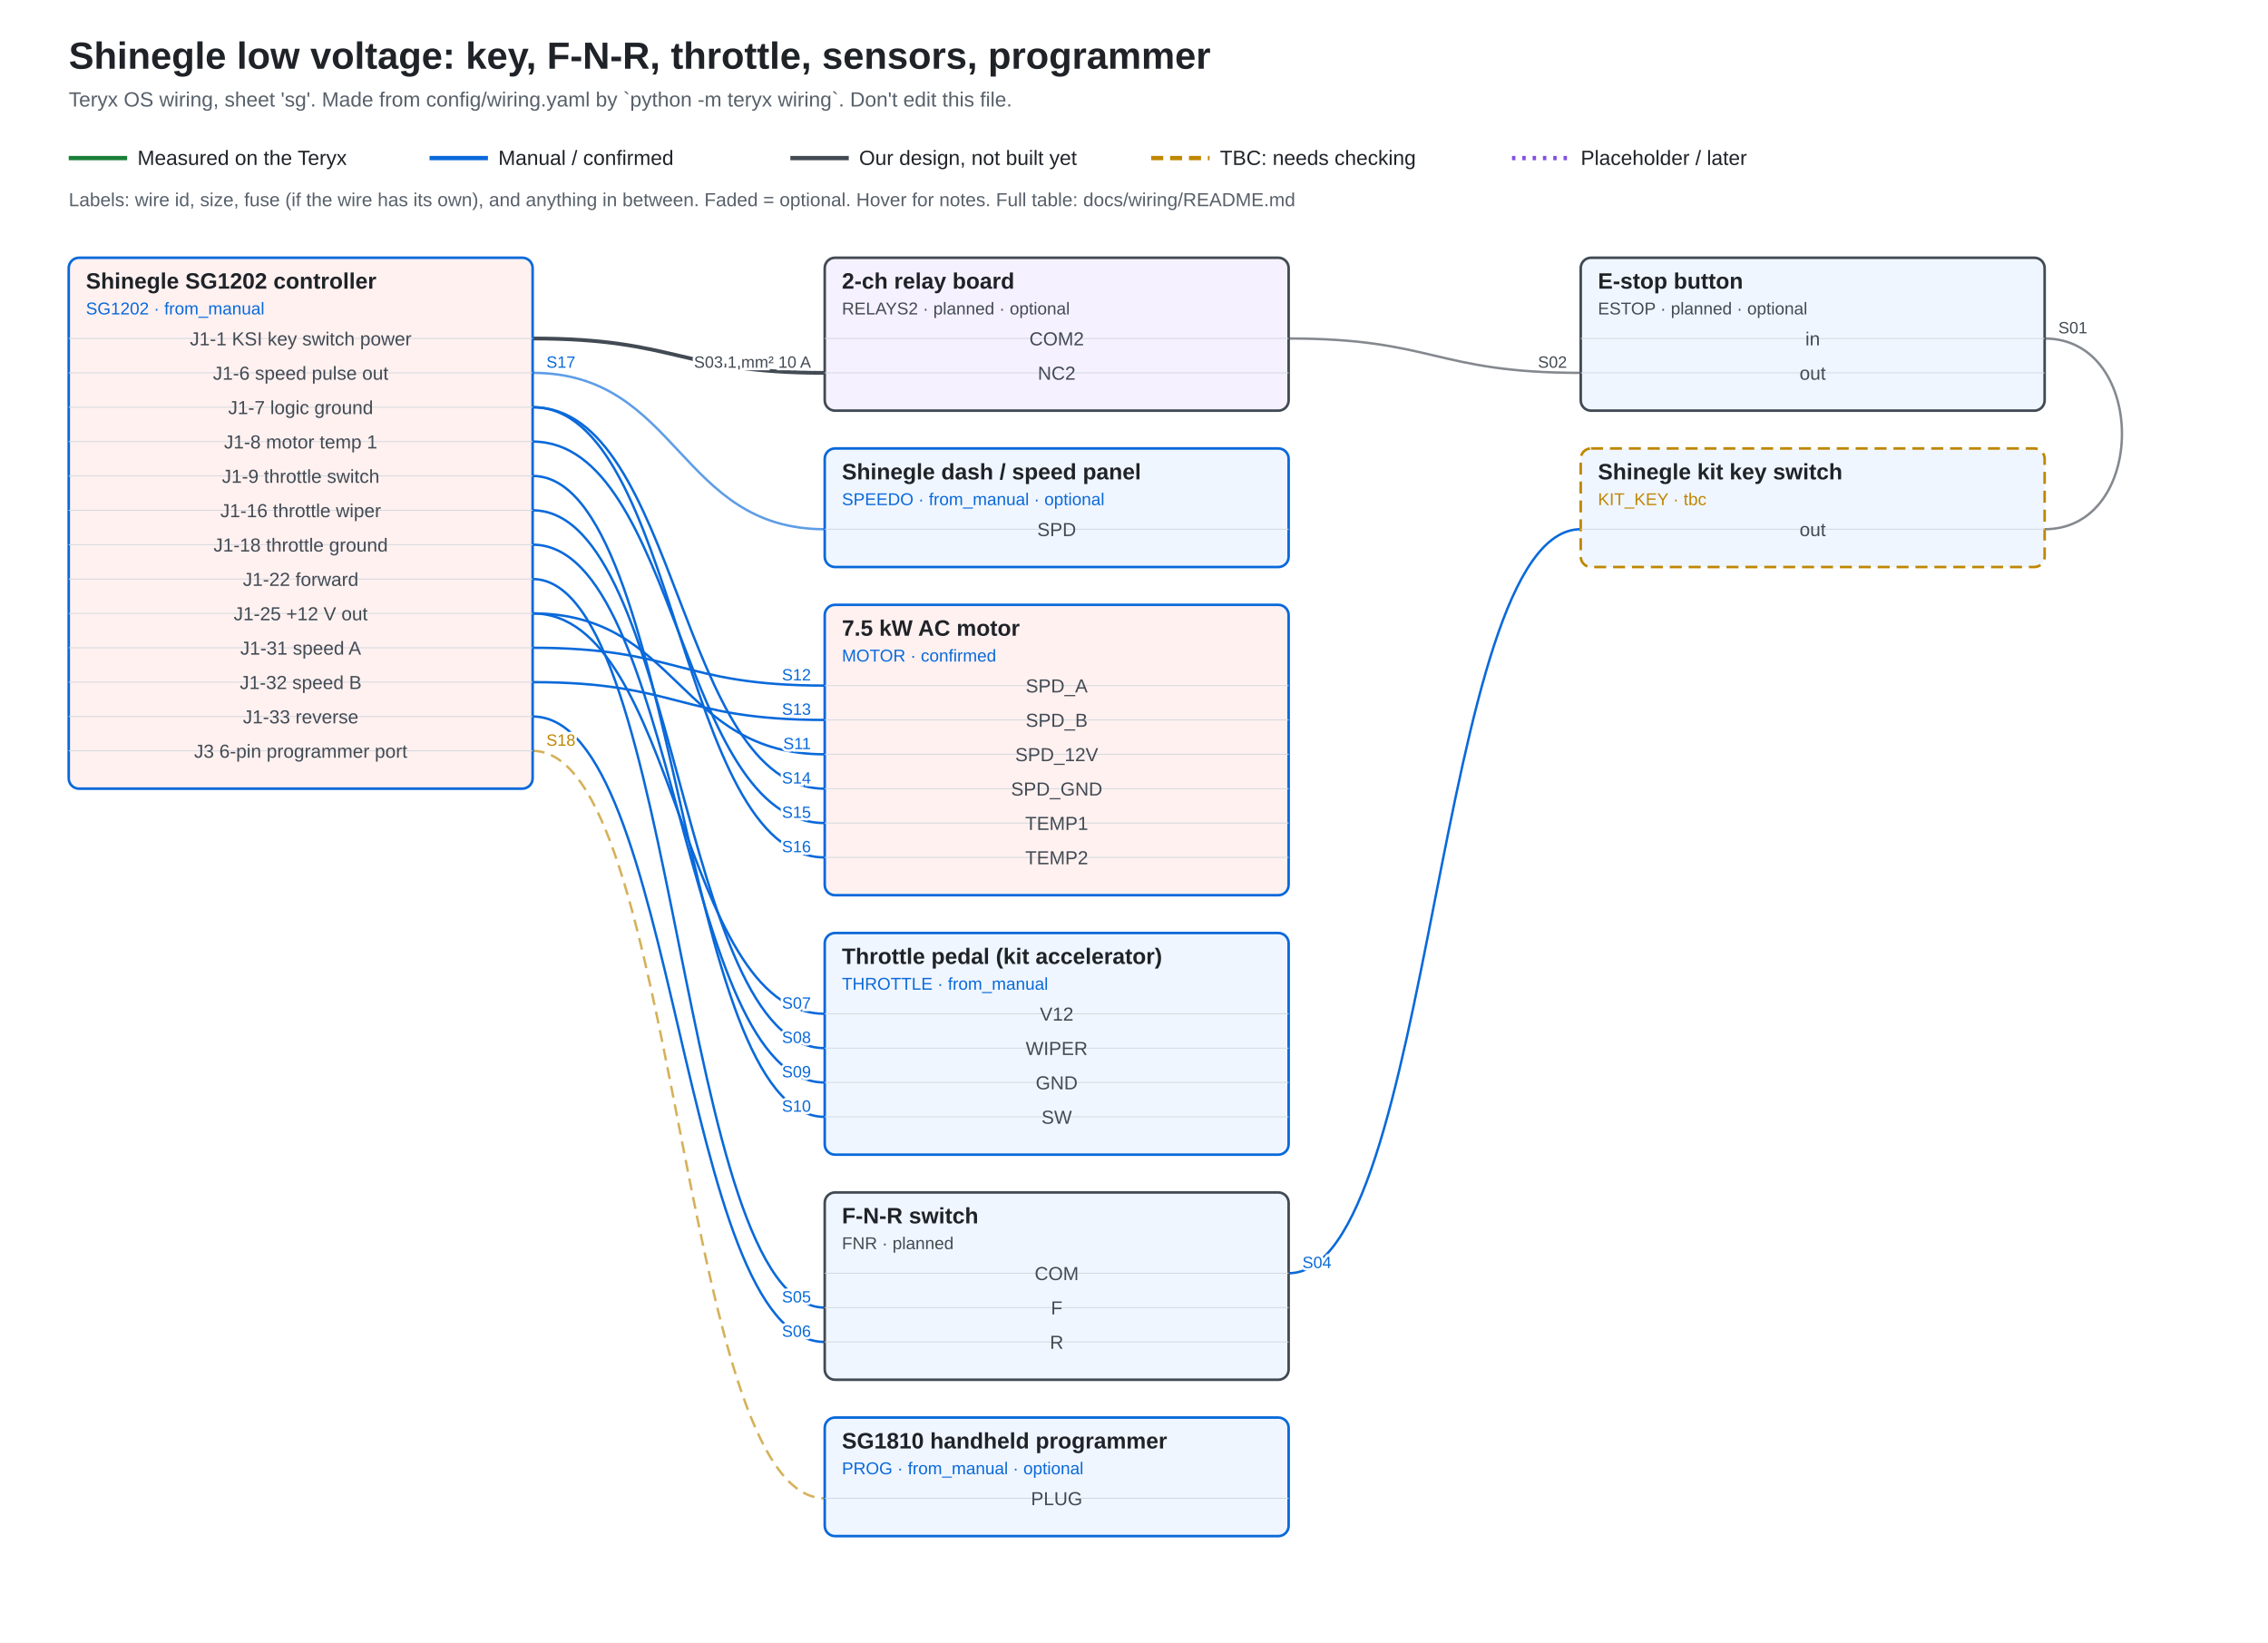
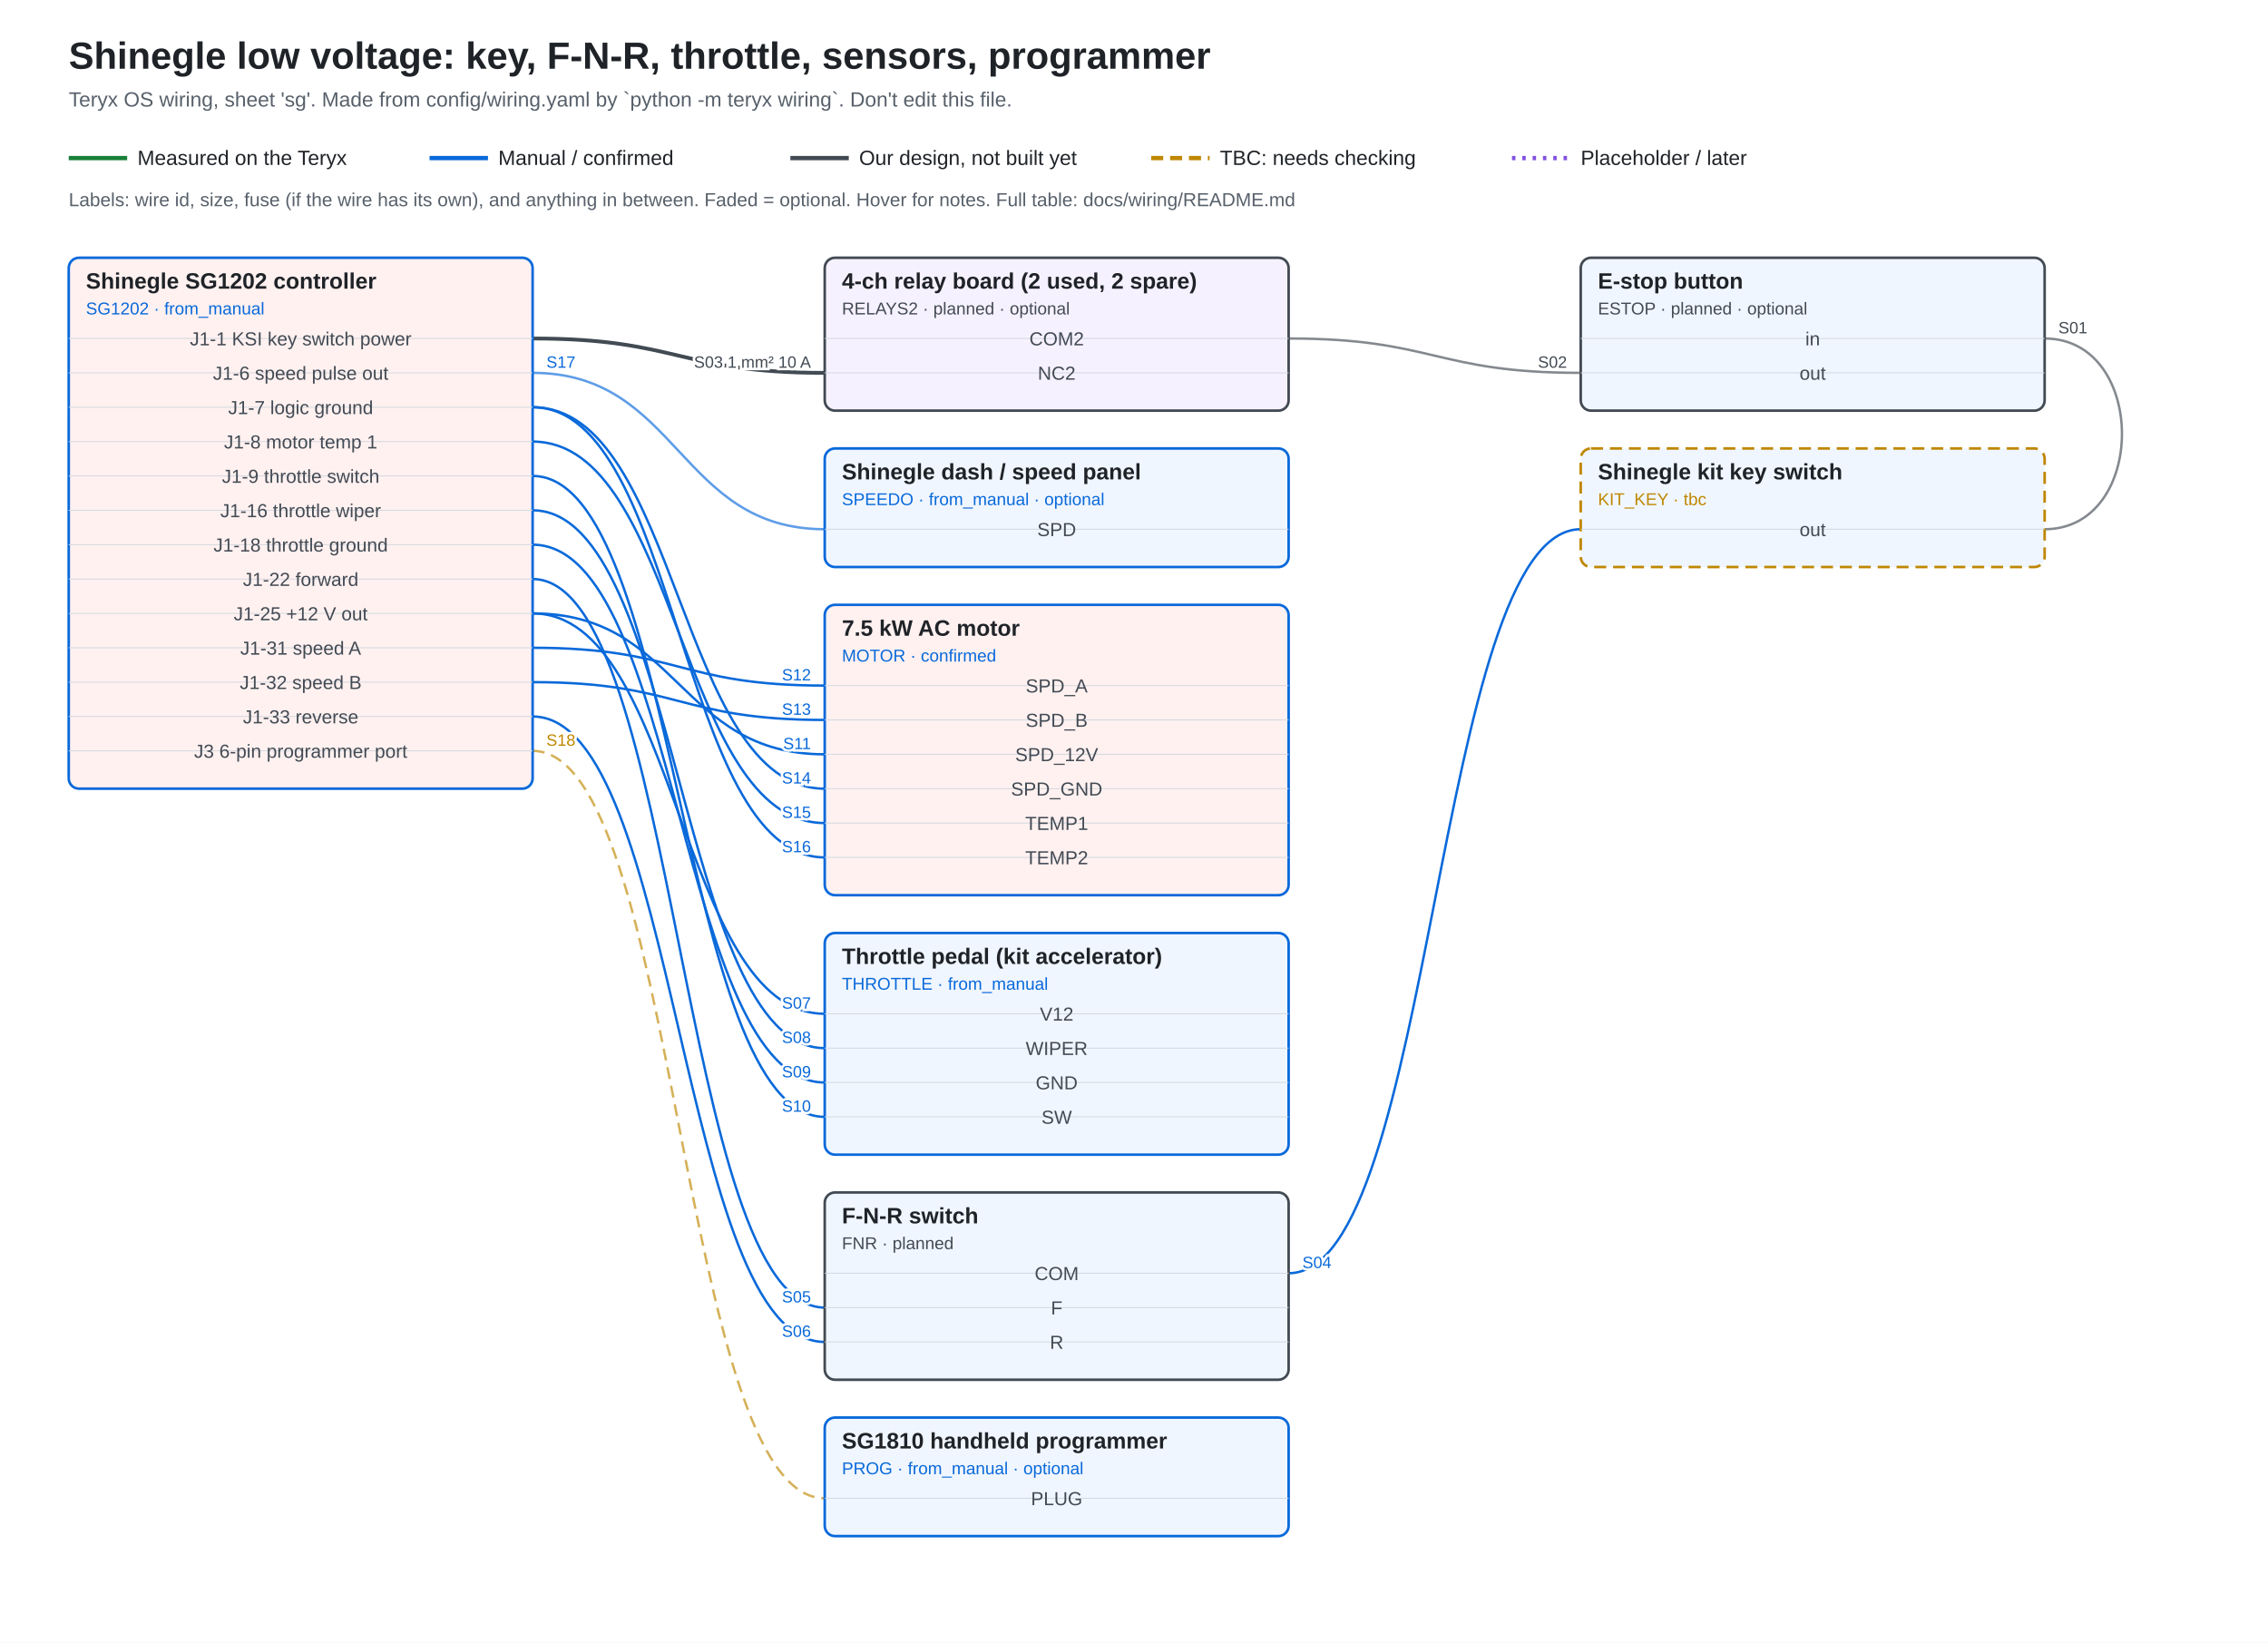
<svg xmlns="http://www.w3.org/2000/svg" viewBox="0 0 1320 956" width="1320" height="956" font-family="Arial, Helvetica, sans-serif" data-sheet="sg">
  <rect width="1320" height="956" fill="#ffffff" />
  <text x="40" y="40" font-size="22" text-anchor="start" font-weight="bold" fill="#1f2328">Shinegle low voltage: key, F-N-R, throttle, sensors, programmer</text>
  <text x="40" y="62" font-size="12" text-anchor="start" font-weight="normal" fill="#57606a">Teryx OS wiring, sheet 'sg'. Made from config/wiring.yaml by `python -m teryx wiring`. Don't edit this file.</text>
  <line x1="40" y1="92" x2="74" y2="92" stroke="#1a7f37" stroke-width="2.5" />
  <text x="80" y="96" font-size="12" text-anchor="start" font-weight="normal" fill="#1f2328">Measured on the Teryx</text>
  <line x1="250" y1="92" x2="284" y2="92" stroke="#0969da" stroke-width="2.5" />
  <text x="290" y="96" font-size="12" text-anchor="start" font-weight="normal" fill="#1f2328">Manual / confirmed</text>
  <line x1="460" y1="92" x2="494" y2="92" stroke="#424a53" stroke-width="2.5" />
  <text x="500" y="96" font-size="12" text-anchor="start" font-weight="normal" fill="#1f2328">Our design, not built yet</text>
  <line x1="670" y1="92" x2="704" y2="92" stroke="#bf8700" stroke-width="2.5" stroke-dasharray="7 4" />
  <text x="710" y="96" font-size="12" text-anchor="start" font-weight="normal" fill="#1f2328">TBC: needs checking</text>
  <line x1="880" y1="92" x2="914" y2="92" stroke="#8250df" stroke-width="2.5" stroke-dasharray="2 4" />
  <text x="920" y="96" font-size="12" text-anchor="start" font-weight="normal" fill="#1f2328">Placeholder / later</text>
  <text x="40" y="120" font-size="11" text-anchor="start" font-weight="normal" fill="#57606a">Labels: wire id, size, fuse (if the wire has its own), and anything in between. Faded = optional. Hover for notes. Full table: docs/wiring/README.md</text>
  <g data-wire="S01" data-from="KIT_KEY.out" data-to="ESTOP.in" data-status="planned">
    <path d="M1190,308 C1250,308 1250,197 1190,197" fill="none" stroke="#424a53" stroke-width="1.4" stroke-opacity="0.65" />
  </g>
  <g data-wire="S02" data-from="ESTOP.out" data-to="RELAYS2.COM2" data-status="planned">
    <path d="M920,217 C835,217 835,197 750,197" fill="none" stroke="#424a53" stroke-width="1.4" stroke-opacity="0.65" />
  </g>
  <g data-wire="S03" data-from="RELAYS2.NC2" data-to="SG1202.J1-1" data-status="planned">
    <path d="M480,217 C395,217 395,197 310,197" fill="none" stroke="#424a53" stroke-width="2.2" />
  </g>
  <g data-wire="S04" data-from="KIT_KEY.out" data-to="FNR.COM" data-status="from_manual">
    <path d="M920,308 C835,308 835,741 750,741" fill="none" stroke="#0969da" stroke-width="1.4" />
  </g>
  <g data-wire="S05" data-from="FNR.F" data-to="SG1202.J1-22" data-status="from_manual">
    <path d="M480,761 C395,761 395,337 310,337" fill="none" stroke="#0969da" stroke-width="1.4" />
  </g>
  <g data-wire="S06" data-from="FNR.R" data-to="SG1202.J1-33" data-status="from_manual">
    <path d="M480,781 C395,781 395,417 310,417" fill="none" stroke="#0969da" stroke-width="1.4" />
  </g>
  <g data-wire="S07" data-from="SG1202.J1-25" data-to="THROTTLE.V12" data-status="from_manual">
    <path d="M310,357 C395,357 395,590 480,590" fill="none" stroke="#0969da" stroke-width="1.4" />
  </g>
  <g data-wire="S08" data-from="THROTTLE.WIPER" data-to="SG1202.J1-16" data-status="from_manual">
    <path d="M480,610 C395,610 395,297 310,297" fill="none" stroke="#0969da" stroke-width="1.4" />
  </g>
  <g data-wire="S09" data-from="THROTTLE.GND" data-to="SG1202.J1-18" data-status="from_manual">
    <path d="M480,630 C395,630 395,317 310,317" fill="none" stroke="#0969da" stroke-width="1.4" />
  </g>
  <g data-wire="S10" data-from="THROTTLE.SW" data-to="SG1202.J1-9" data-status="from_manual">
    <path d="M480,650 C395,650 395,277 310,277" fill="none" stroke="#0969da" stroke-width="1.4" />
  </g>
  <g data-wire="S11" data-from="SG1202.J1-25" data-to="MOTOR.SPD_12V" data-status="from_manual">
    <path d="M310,357 C395,357 395,439 480,439" fill="none" stroke="#0969da" stroke-width="1.4" />
  </g>
  <g data-wire="S12" data-from="MOTOR.SPD_A" data-to="SG1202.J1-31" data-status="from_manual">
    <path d="M480,399 C395,399 395,377 310,377" fill="none" stroke="#0969da" stroke-width="1.4" />
  </g>
  <g data-wire="S13" data-from="MOTOR.SPD_B" data-to="SG1202.J1-32" data-status="from_manual">
    <path d="M480,419 C395,419 395,397 310,397" fill="none" stroke="#0969da" stroke-width="1.4" />
  </g>
  <g data-wire="S14" data-from="MOTOR.SPD_GND" data-to="SG1202.J1-7" data-status="from_manual">
    <path d="M480,459 C395,459 395,237 310,237" fill="none" stroke="#0969da" stroke-width="1.4" />
  </g>
  <g data-wire="S15" data-from="MOTOR.TEMP1" data-to="SG1202.J1-8" data-status="from_manual">
    <path d="M480,479 C395,479 395,257 310,257" fill="none" stroke="#0969da" stroke-width="1.4" />
  </g>
  <g data-wire="S16" data-from="MOTOR.TEMP2" data-to="SG1202.J1-7" data-status="from_manual">
    <path d="M480,499 C395,499 395,237 310,237" fill="none" stroke="#0969da" stroke-width="1.4" />
  </g>
  <g data-wire="S17" data-from="SG1202.J1-6" data-to="SPEEDO.SPD" data-status="from_manual">
    <path d="M310,217 C395,217 395,308 480,308" fill="none" stroke="#0969da" stroke-width="1.4" stroke-opacity="0.65" />
  </g>
  <g data-wire="S18" data-from="SG1202.J3" data-to="PROG.PLUG" data-status="tbc">
    <path d="M310,437 C395,437 395,872 480,872" fill="none" stroke="#bf8700" stroke-width="1.4" stroke-dasharray="7 4" stroke-opacity="0.65" />
  </g>
  <g data-device="SG1202" data-status="from_manual">
    <rect x="40" y="150" width="270" height="309" rx="6" fill="#fff1f0" stroke="#0969da" stroke-width="1.5" />
    <text x="50" y="168" font-size="13" text-anchor="start" font-weight="bold" fill="#1f2328">Shinegle SG1202 controller</text>
    <text x="50" y="183" font-size="10" text-anchor="start" font-weight="normal" fill="#0969da">SG1202 · from_manual</text>
    <line x1="40" y1="197" x2="310" y2="197" stroke="#d0d7de" stroke-width="0.5" />
    <text x="175" y="201" font-size="11" text-anchor="middle" font-weight="normal" fill="#424a53">J1-1  KSI key switch power</text>
    <line x1="40" y1="217" x2="310" y2="217" stroke="#d0d7de" stroke-width="0.5" />
    <text x="175" y="221" font-size="11" text-anchor="middle" font-weight="normal" fill="#424a53">J1-6  speed pulse out</text>
    <line x1="40" y1="237" x2="310" y2="237" stroke="#d0d7de" stroke-width="0.5" />
    <text x="175" y="241" font-size="11" text-anchor="middle" font-weight="normal" fill="#424a53">J1-7  logic ground</text>
    <line x1="40" y1="257" x2="310" y2="257" stroke="#d0d7de" stroke-width="0.5" />
    <text x="175" y="261" font-size="11" text-anchor="middle" font-weight="normal" fill="#424a53">J1-8  motor temp 1</text>
    <line x1="40" y1="277" x2="310" y2="277" stroke="#d0d7de" stroke-width="0.5" />
    <text x="175" y="281" font-size="11" text-anchor="middle" font-weight="normal" fill="#424a53">J1-9  throttle switch</text>
    <line x1="40" y1="297" x2="310" y2="297" stroke="#d0d7de" stroke-width="0.5" />
    <text x="175" y="301" font-size="11" text-anchor="middle" font-weight="normal" fill="#424a53">J1-16  throttle wiper</text>
    <line x1="40" y1="317" x2="310" y2="317" stroke="#d0d7de" stroke-width="0.5" />
    <text x="175" y="321" font-size="11" text-anchor="middle" font-weight="normal" fill="#424a53">J1-18  throttle ground</text>
    <line x1="40" y1="337" x2="310" y2="337" stroke="#d0d7de" stroke-width="0.5" />
    <text x="175" y="341" font-size="11" text-anchor="middle" font-weight="normal" fill="#424a53">J1-22  forward</text>
    <line x1="40" y1="357" x2="310" y2="357" stroke="#d0d7de" stroke-width="0.5" />
    <text x="175" y="361" font-size="11" text-anchor="middle" font-weight="normal" fill="#424a53">J1-25  +12 V out</text>
    <line x1="40" y1="377" x2="310" y2="377" stroke="#d0d7de" stroke-width="0.5" />
    <text x="175" y="381" font-size="11" text-anchor="middle" font-weight="normal" fill="#424a53">J1-31  speed A</text>
    <line x1="40" y1="397" x2="310" y2="397" stroke="#d0d7de" stroke-width="0.5" />
    <text x="175" y="401" font-size="11" text-anchor="middle" font-weight="normal" fill="#424a53">J1-32  speed B</text>
    <line x1="40" y1="417" x2="310" y2="417" stroke="#d0d7de" stroke-width="0.5" />
    <text x="175" y="421" font-size="11" text-anchor="middle" font-weight="normal" fill="#424a53">J1-33  reverse</text>
    <line x1="40" y1="437" x2="310" y2="437" stroke="#d0d7de" stroke-width="0.5" />
    <text x="175" y="441" font-size="11" text-anchor="middle" font-weight="normal" fill="#424a53">J3  6-pin programmer port</text>
  </g>
  <g data-device="RELAYS2" data-status="planned">
    <rect x="480" y="150" width="270" height="89" rx="6" fill="#f6f1ff" stroke="#424a53" stroke-width="1.5" />
-     <text x="490" y="168" font-size="13" text-anchor="start" font-weight="bold" fill="#1f2328">2-ch relay board</text>
+     <text x="490" y="168" font-size="13" text-anchor="start" font-weight="bold" fill="#1f2328">4-ch relay board (2 used, 2 spare)</text>
    <text x="490" y="183" font-size="10" text-anchor="start" font-weight="normal" fill="#424a53">RELAYS2 · planned · optional</text>
    <line x1="480" y1="197" x2="750" y2="197" stroke="#d0d7de" stroke-width="0.5" />
    <text x="615" y="201" font-size="11" text-anchor="middle" font-weight="normal" fill="#424a53">COM2</text>
    <line x1="480" y1="217" x2="750" y2="217" stroke="#d0d7de" stroke-width="0.5" />
    <text x="615" y="221" font-size="11" text-anchor="middle" font-weight="normal" fill="#424a53">NC2</text>
  </g>
  <g data-device="SPEEDO" data-status="from_manual">
    <rect x="480" y="261" width="270" height="69" rx="6" fill="#f0f6ff" stroke="#0969da" stroke-width="1.5" />
    <text x="490" y="279" font-size="13" text-anchor="start" font-weight="bold" fill="#1f2328">Shinegle dash / speed panel</text>
    <text x="490" y="294" font-size="10" text-anchor="start" font-weight="normal" fill="#0969da">SPEEDO · from_manual · optional</text>
    <line x1="480" y1="308" x2="750" y2="308" stroke="#d0d7de" stroke-width="0.5" />
    <text x="615" y="312" font-size="11" text-anchor="middle" font-weight="normal" fill="#424a53">SPD</text>
  </g>
  <g data-device="MOTOR" data-status="confirmed">
    <rect x="480" y="352" width="270" height="169" rx="6" fill="#fff1f0" stroke="#0969da" stroke-width="1.5" />
    <text x="490" y="370" font-size="13" text-anchor="start" font-weight="bold" fill="#1f2328">7.5 kW AC motor</text>
    <text x="490" y="385" font-size="10" text-anchor="start" font-weight="normal" fill="#0969da">MOTOR · confirmed</text>
    <line x1="480" y1="399" x2="750" y2="399" stroke="#d0d7de" stroke-width="0.5" />
    <text x="615" y="403" font-size="11" text-anchor="middle" font-weight="normal" fill="#424a53">SPD_A</text>
    <line x1="480" y1="419" x2="750" y2="419" stroke="#d0d7de" stroke-width="0.5" />
    <text x="615" y="423" font-size="11" text-anchor="middle" font-weight="normal" fill="#424a53">SPD_B</text>
    <line x1="480" y1="439" x2="750" y2="439" stroke="#d0d7de" stroke-width="0.5" />
    <text x="615" y="443" font-size="11" text-anchor="middle" font-weight="normal" fill="#424a53">SPD_12V</text>
    <line x1="480" y1="459" x2="750" y2="459" stroke="#d0d7de" stroke-width="0.5" />
    <text x="615" y="463" font-size="11" text-anchor="middle" font-weight="normal" fill="#424a53">SPD_GND</text>
    <line x1="480" y1="479" x2="750" y2="479" stroke="#d0d7de" stroke-width="0.5" />
    <text x="615" y="483" font-size="11" text-anchor="middle" font-weight="normal" fill="#424a53">TEMP1</text>
    <line x1="480" y1="499" x2="750" y2="499" stroke="#d0d7de" stroke-width="0.5" />
    <text x="615" y="503" font-size="11" text-anchor="middle" font-weight="normal" fill="#424a53">TEMP2</text>
  </g>
  <g data-device="THROTTLE" data-status="from_manual">
    <rect x="480" y="543" width="270" height="129" rx="6" fill="#f0f6ff" stroke="#0969da" stroke-width="1.5" />
    <text x="490" y="561" font-size="13" text-anchor="start" font-weight="bold" fill="#1f2328">Throttle pedal (kit accelerator)</text>
    <text x="490" y="576" font-size="10" text-anchor="start" font-weight="normal" fill="#0969da">THROTTLE · from_manual</text>
    <line x1="480" y1="590" x2="750" y2="590" stroke="#d0d7de" stroke-width="0.5" />
    <text x="615" y="594" font-size="11" text-anchor="middle" font-weight="normal" fill="#424a53">V12</text>
    <line x1="480" y1="610" x2="750" y2="610" stroke="#d0d7de" stroke-width="0.5" />
    <text x="615" y="614" font-size="11" text-anchor="middle" font-weight="normal" fill="#424a53">WIPER</text>
    <line x1="480" y1="630" x2="750" y2="630" stroke="#d0d7de" stroke-width="0.5" />
    <text x="615" y="634" font-size="11" text-anchor="middle" font-weight="normal" fill="#424a53">GND</text>
    <line x1="480" y1="650" x2="750" y2="650" stroke="#d0d7de" stroke-width="0.5" />
    <text x="615" y="654" font-size="11" text-anchor="middle" font-weight="normal" fill="#424a53">SW</text>
  </g>
  <g data-device="FNR" data-status="planned">
    <rect x="480" y="694" width="270" height="109" rx="6" fill="#f0f6ff" stroke="#424a53" stroke-width="1.5" />
    <text x="490" y="712" font-size="13" text-anchor="start" font-weight="bold" fill="#1f2328">F-N-R switch</text>
    <text x="490" y="727" font-size="10" text-anchor="start" font-weight="normal" fill="#424a53">FNR · planned</text>
    <line x1="480" y1="741" x2="750" y2="741" stroke="#d0d7de" stroke-width="0.5" />
    <text x="615" y="745" font-size="11" text-anchor="middle" font-weight="normal" fill="#424a53">COM</text>
    <line x1="480" y1="761" x2="750" y2="761" stroke="#d0d7de" stroke-width="0.5" />
    <text x="615" y="765" font-size="11" text-anchor="middle" font-weight="normal" fill="#424a53">F</text>
    <line x1="480" y1="781" x2="750" y2="781" stroke="#d0d7de" stroke-width="0.5" />
    <text x="615" y="785" font-size="11" text-anchor="middle" font-weight="normal" fill="#424a53">R</text>
  </g>
  <g data-device="PROG" data-status="from_manual">
    <rect x="480" y="825" width="270" height="69" rx="6" fill="#f0f6ff" stroke="#0969da" stroke-width="1.5" />
    <text x="490" y="843" font-size="13" text-anchor="start" font-weight="bold" fill="#1f2328">SG1810 handheld programmer</text>
    <text x="490" y="858" font-size="10" text-anchor="start" font-weight="normal" fill="#0969da">PROG · from_manual · optional</text>
    <line x1="480" y1="872" x2="750" y2="872" stroke="#d0d7de" stroke-width="0.5" />
    <text x="615" y="876" font-size="11" text-anchor="middle" font-weight="normal" fill="#424a53">PLUG</text>
  </g>
  <g data-device="ESTOP" data-status="planned">
    <rect x="920" y="150" width="270" height="89" rx="6" fill="#f0f6ff" stroke="#424a53" stroke-width="1.5" />
    <text x="930" y="168" font-size="13" text-anchor="start" font-weight="bold" fill="#1f2328">E-stop button</text>
    <text x="930" y="183" font-size="10" text-anchor="start" font-weight="normal" fill="#424a53">ESTOP · planned · optional</text>
    <line x1="920" y1="197" x2="1190" y2="197" stroke="#d0d7de" stroke-width="0.5" />
    <text x="1055" y="201" font-size="11" text-anchor="middle" font-weight="normal" fill="#424a53">in</text>
    <line x1="920" y1="217" x2="1190" y2="217" stroke="#d0d7de" stroke-width="0.5" />
    <text x="1055" y="221" font-size="11" text-anchor="middle" font-weight="normal" fill="#424a53">out</text>
  </g>
  <g data-device="KIT_KEY" data-status="tbc">
    <rect x="920" y="261" width="270" height="69" rx="6" fill="#f0f6ff" stroke="#bf8700" stroke-width="1.5" stroke-dasharray="7 4" />
    <text x="930" y="279" font-size="13" text-anchor="start" font-weight="bold" fill="#1f2328">Shinegle kit key switch</text>
    <text x="930" y="294" font-size="10" text-anchor="start" font-weight="normal" fill="#bf8700">KIT_KEY · tbc</text>
    <line x1="920" y1="308" x2="1190" y2="308" stroke="#d0d7de" stroke-width="0.5" />
    <text x="1055" y="312" font-size="11" text-anchor="middle" font-weight="normal" fill="#424a53">out</text>
  </g>
  <text x="1198" y="194" font-size="9.5" text-anchor="start" font-weight="normal" fill="#424a53" stroke="#ffffff" stroke-width="3" paint-order="stroke">S01</text>
  <text x="912" y="214" font-size="9.5" text-anchor="end" font-weight="normal" fill="#424a53" stroke="#ffffff" stroke-width="3" paint-order="stroke">S02</text>
  <text x="472" y="214" font-size="9.5" text-anchor="end" font-weight="normal" fill="#424a53" stroke="#ffffff" stroke-width="3" paint-order="stroke">S03  1 mm²  10 A</text>
  <text x="758" y="738" font-size="9.5" text-anchor="start" font-weight="normal" fill="#0969da" stroke="#ffffff" stroke-width="3" paint-order="stroke">S04</text>
  <text x="472" y="758" font-size="9.5" text-anchor="end" font-weight="normal" fill="#0969da" stroke="#ffffff" stroke-width="3" paint-order="stroke">S05</text>
  <text x="472" y="778" font-size="9.5" text-anchor="end" font-weight="normal" fill="#0969da" stroke="#ffffff" stroke-width="3" paint-order="stroke">S06</text>
  <text x="472" y="587" font-size="9.5" text-anchor="end" font-weight="normal" fill="#0969da" stroke="#ffffff" stroke-width="3" paint-order="stroke">S07</text>
  <text x="472" y="607" font-size="9.5" text-anchor="end" font-weight="normal" fill="#0969da" stroke="#ffffff" stroke-width="3" paint-order="stroke">S08</text>
  <text x="472" y="627" font-size="9.5" text-anchor="end" font-weight="normal" fill="#0969da" stroke="#ffffff" stroke-width="3" paint-order="stroke">S09</text>
  <text x="472" y="647" font-size="9.5" text-anchor="end" font-weight="normal" fill="#0969da" stroke="#ffffff" stroke-width="3" paint-order="stroke">S10</text>
  <text x="472" y="436" font-size="9.5" text-anchor="end" font-weight="normal" fill="#0969da" stroke="#ffffff" stroke-width="3" paint-order="stroke">S11</text>
  <text x="472" y="396" font-size="9.5" text-anchor="end" font-weight="normal" fill="#0969da" stroke="#ffffff" stroke-width="3" paint-order="stroke">S12</text>
  <text x="472" y="416" font-size="9.5" text-anchor="end" font-weight="normal" fill="#0969da" stroke="#ffffff" stroke-width="3" paint-order="stroke">S13</text>
  <text x="472" y="456" font-size="9.5" text-anchor="end" font-weight="normal" fill="#0969da" stroke="#ffffff" stroke-width="3" paint-order="stroke">S14</text>
  <text x="472" y="476" font-size="9.5" text-anchor="end" font-weight="normal" fill="#0969da" stroke="#ffffff" stroke-width="3" paint-order="stroke">S15</text>
  <text x="472" y="496" font-size="9.5" text-anchor="end" font-weight="normal" fill="#0969da" stroke="#ffffff" stroke-width="3" paint-order="stroke">S16</text>
  <text x="318" y="214" font-size="9.5" text-anchor="start" font-weight="normal" fill="#0969da" stroke="#ffffff" stroke-width="3" paint-order="stroke">S17</text>
  <text x="318" y="434" font-size="9.5" text-anchor="start" font-weight="normal" fill="#bf8700" stroke="#ffffff" stroke-width="3" paint-order="stroke">S18</text>
</svg>
